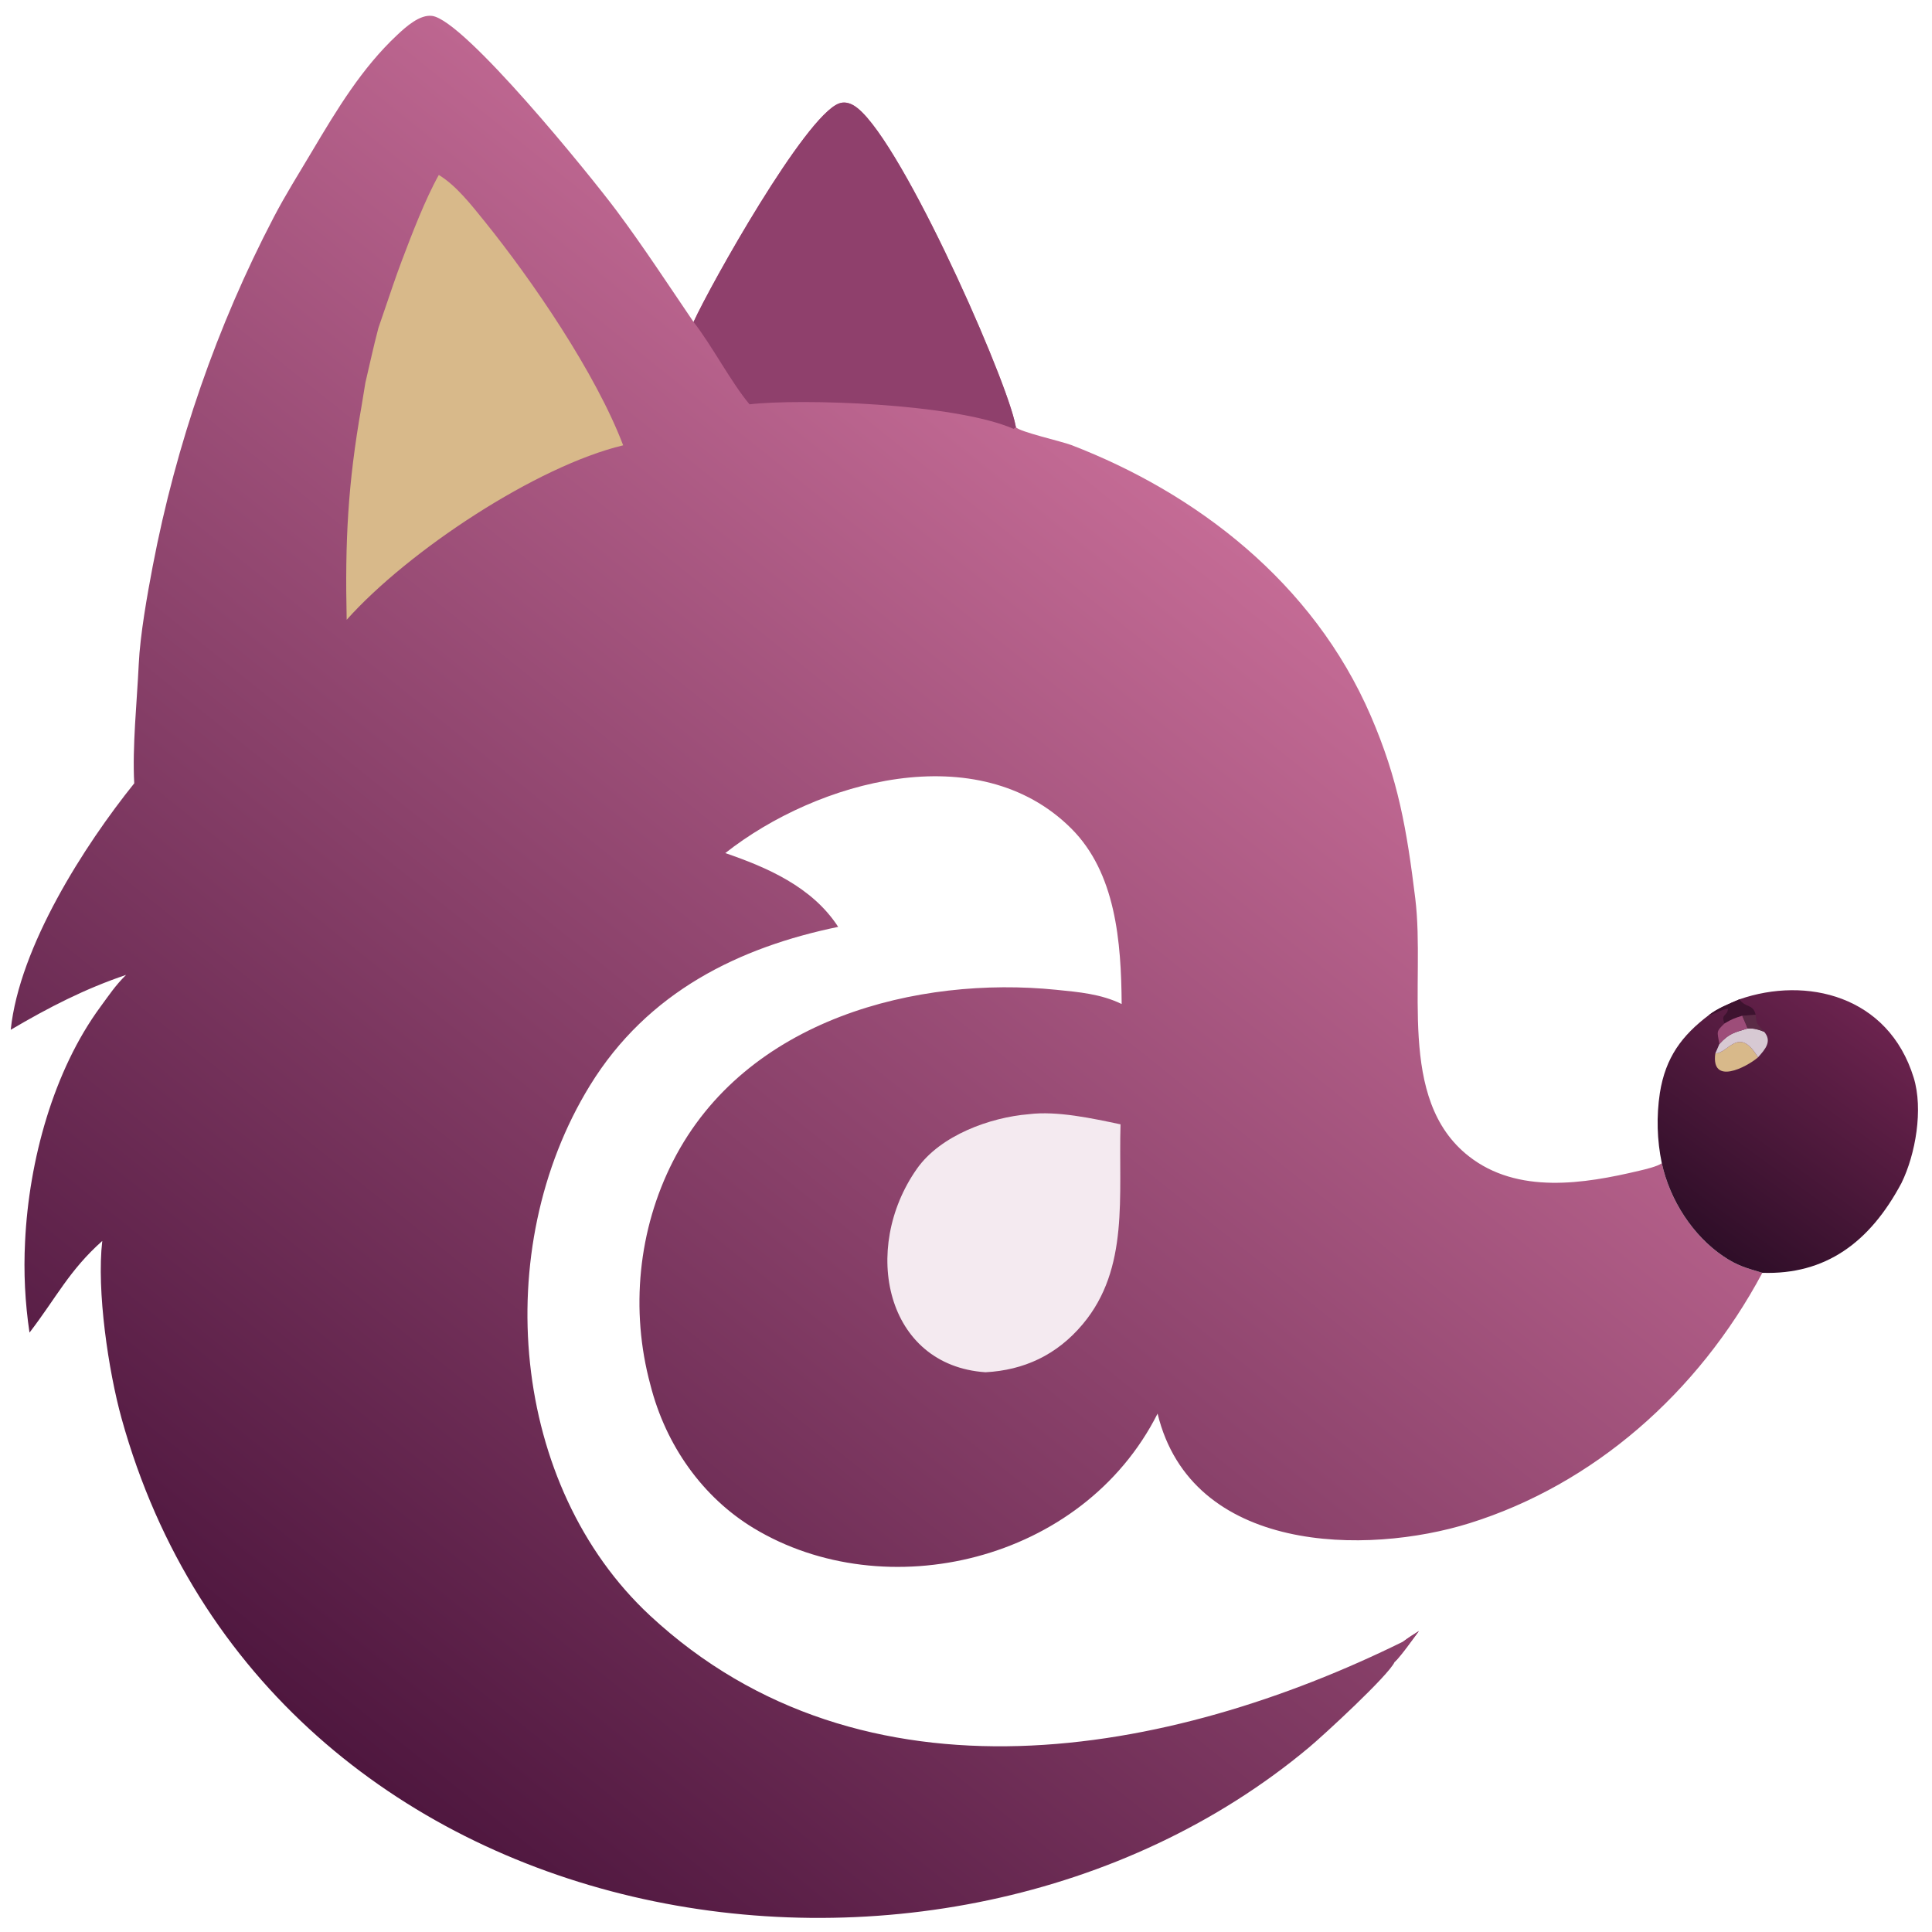
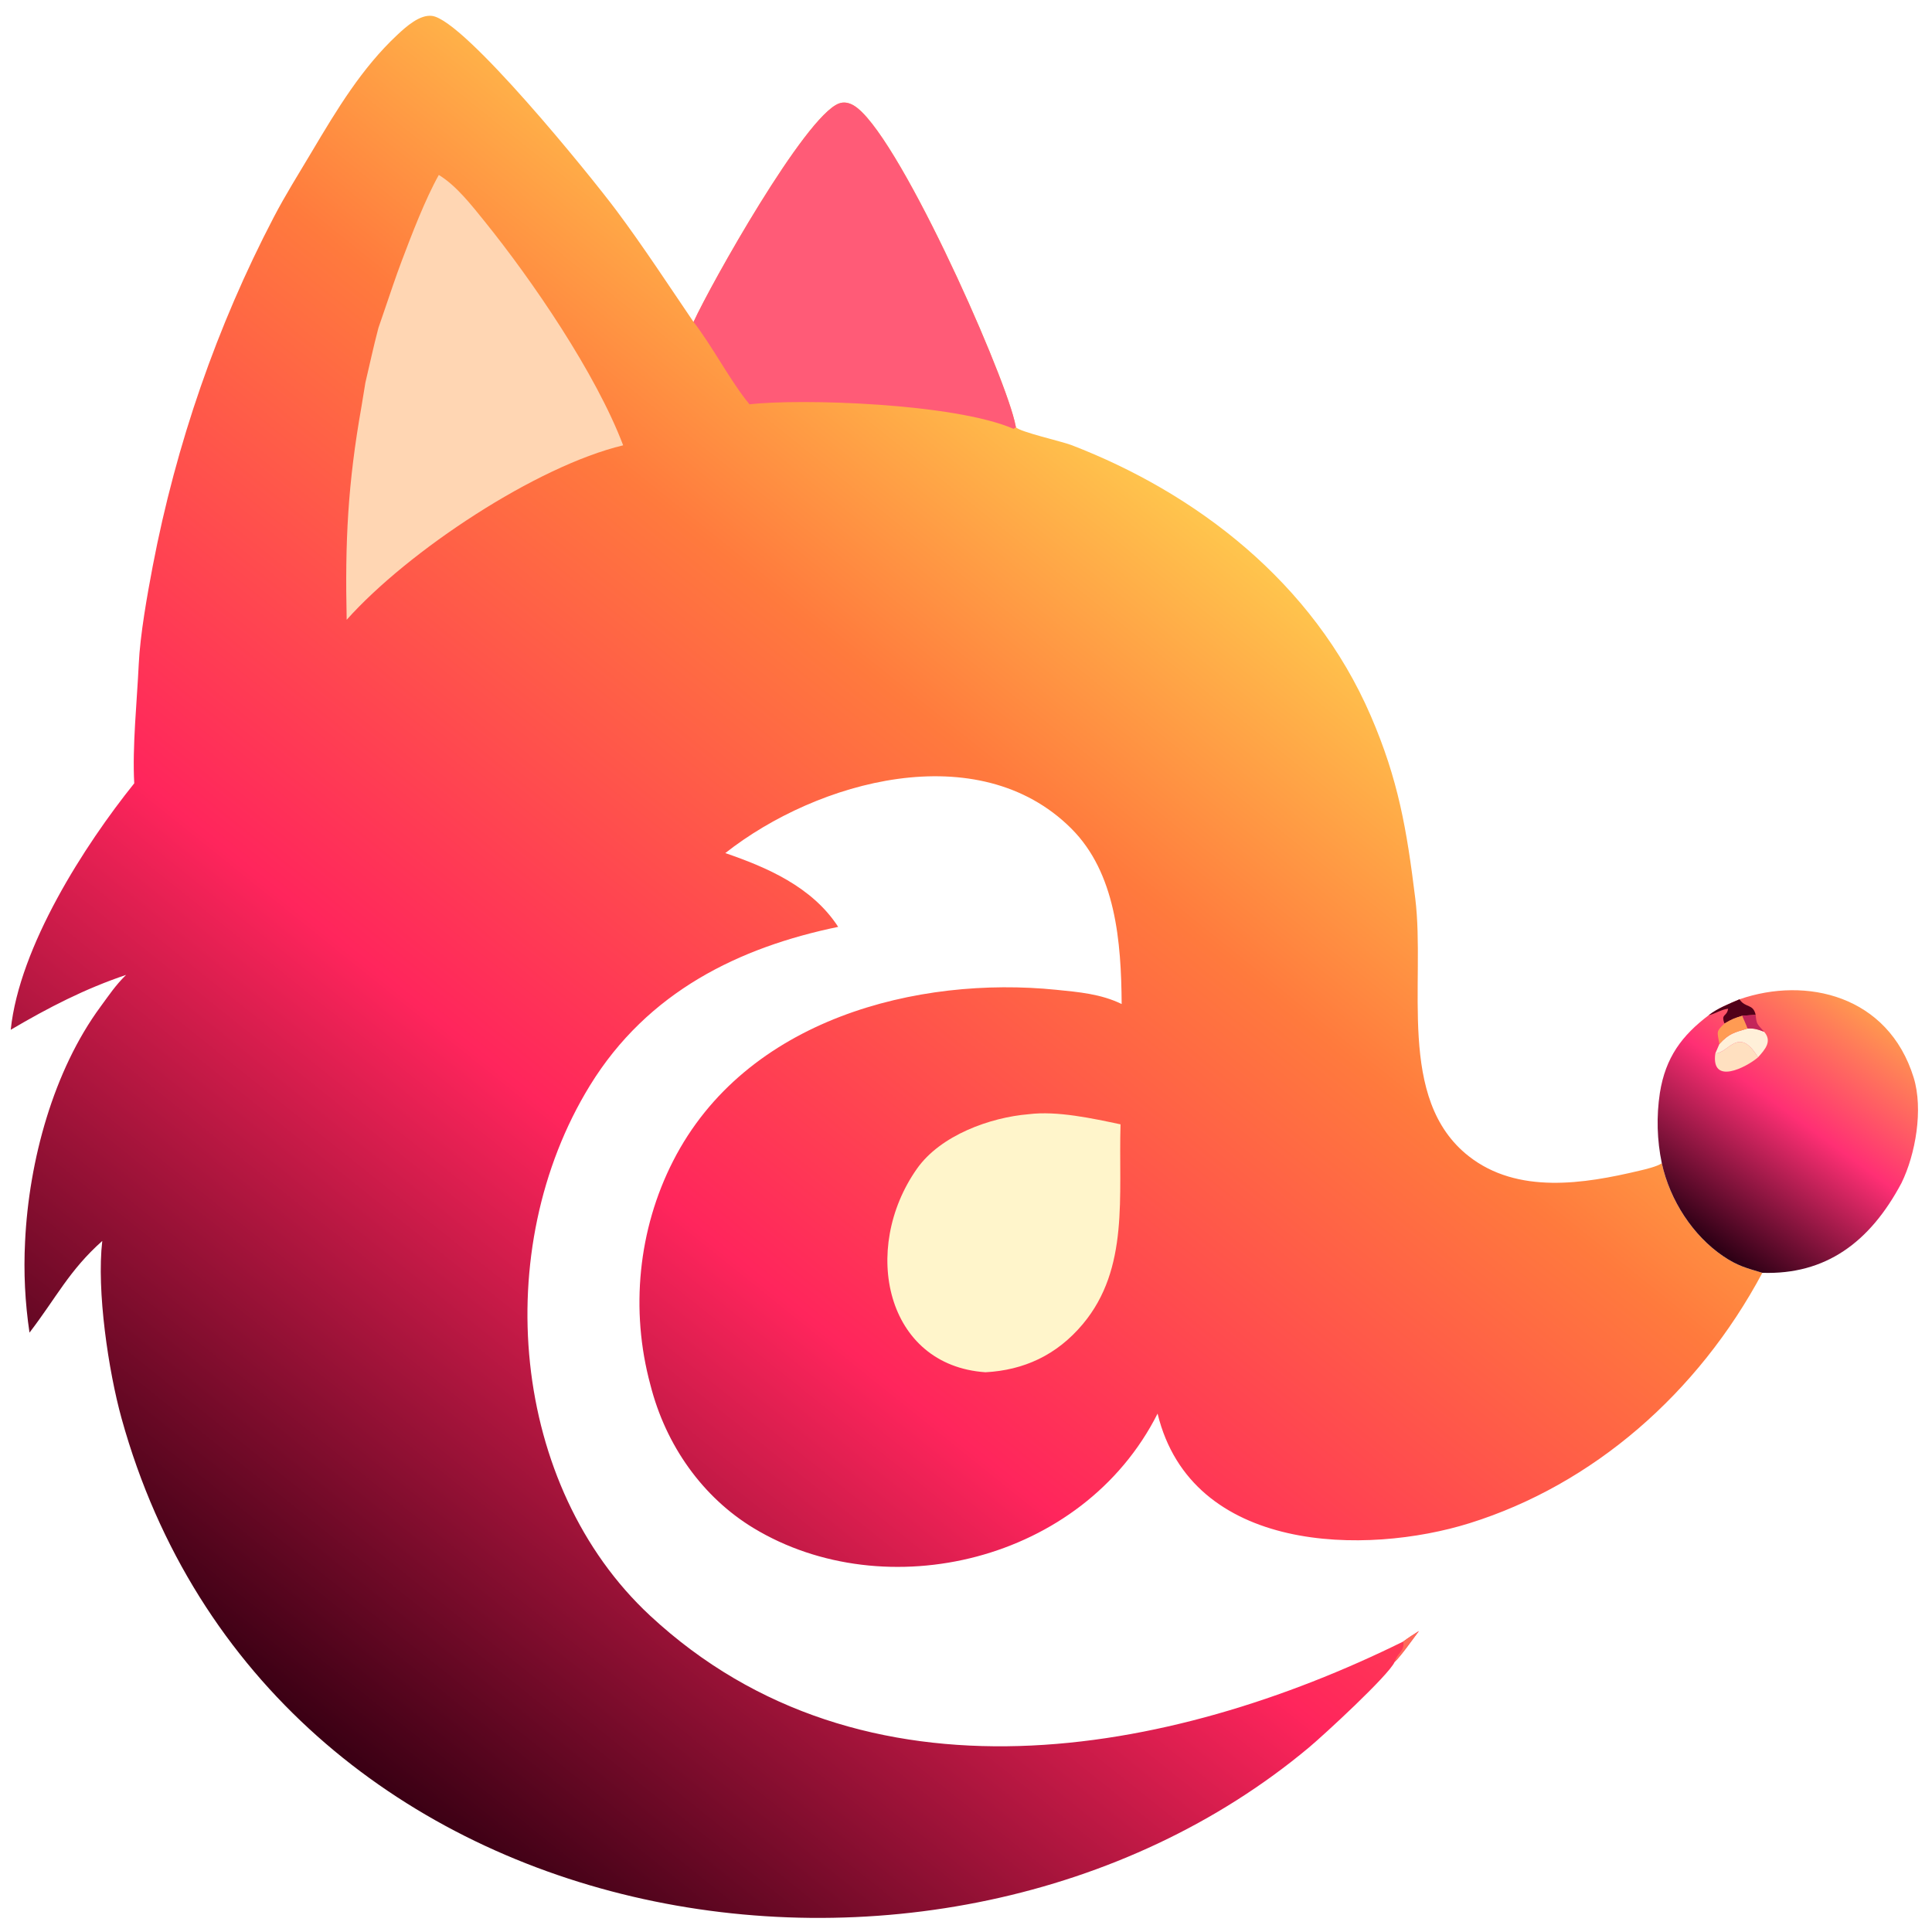
<svg xmlns="http://www.w3.org/2000/svg" width="1280" height="1280" viewBox="0 0 1280 1280" version="1.1" id="svg255">
  <defs id="defs61">
    <linearGradient id="gradient_0" gradientUnits="userSpaceOnUse" x1="275.225" y1="783.692" x2="591.753" y2="349.875" gradientTransform="matrix(1.747019,0,0,1.919599,-252.6894,-341.9878)">
-       <stop offset="0" stop-color="#4f173f" id="stop60" />
-       <stop offset="1" stop-color="#c46b95" id="stop61" />
+       <stop offset="0" stop-color="#3b0014" id="stop60" />
+       <stop offset="0.42" stop-color="#ff255c" id="stop60-2" />
+       <stop offset="0.78" stop-color="#ff7a3d" id="stop60-3" />
+       <stop offset="1" stop-color="#ffc54d" id="stop61" />
    </linearGradient>
  </defs>
  <path fill="url(#gradient_0)" d="m 88.94,518.968 c -1.359,-24.014 1.829,-54.363 2.975,-78.821 0.921,-19.636 5.611,-45.815 9.257,-65.011 15.536,-81.163 42.577,-159.141 80.13,-231.085 7.755,-14.894 16.747,-29.168 25.286,-43.538 16.703,-28.101 33.178,-55.501 56.698,-77.471 5.851,-5.465 14.879,-13.554 22.982,-12.504 21.392,2.77 104.872,105.799 122.218,129.055 17.781,23.84 34.221,49.027 50.999,73.72 11.626,-25.333 73.611,-135.833 96.186,-144.705 3.391,-1.332 6.838,-0.574 9.944,1.265 28.134,16.633 97.351,171.654 106.531,209.008 0.342,1.376 0.652,2.762 0.928,4.156 2.182,3.008 30.274,9.362 36.672,11.798 82.451,31.735 160.109,90.722 198.418,179.415 18.216,42.176 23.85,75.198 29.477,120.894 6.929,56.26 -12.575,133.059 35.363,170.804 32.46,25.558 76.682,18.332 113.06,9.692 3.779,-0.887 11.895,-2.762 14.925,-4.97 5.404,24.772 20.763,48.028 40.506,61.467 9.776,6.655 15.569,7.943 26.109,11.141 -42.711,79.961 -112.307,140.325 -193.909,165.857 -68.184,21.334 -184.202,20.411 -206.768,-72.584 -49.771,98.675 -180.605,128.623 -267.759,75.796 -33.438,-20.283 -58.045,-54.49 -68.282,-94.922 -13.426,-49.562 -8.017,-102.985 14.996,-148.091 48.197,-94.659 162.558,-122.851 254.025,-113.563 14.799,1.503 29.453,2.71 43.223,9.418 -0.293,-41.262 -3.864,-86.925 -33.511,-116.41 -61.509,-61.174 -168.074,-31.629 -229.095,16.411 27.173,9.323 57.531,22.214 74.788,48.885 -65.258,13.497 -126.164,42.728 -164.524,105.196 -66.479,108.262 -52.51,265.315 39.947,351.166 141.166,131.076 344.325,93.471 498.947,17.115 3.601,-2.647 6.63,-4.592 10.358,-6.924 -4.076,5.381 -11.757,16.349 -16.076,20.503 -4.1,8.978 -47.007,48.472 -56.712,56.586 C 623.641,1361.388 177.736,1290.14 80.554,939.778 71.844,908.379 63.918,855.17 67.756,822.155 45.822,841.698 37.487,859.482 19.552,882.893 16.57,863.021 15.583,842.848 16.607,822.739 19.126,768.829 35.507,709.215 66.538,667.042 72.455,658.999 76.33,653.013 83.528,645.899 56.328,655.054 32.036,667.564 7.103,682.262 12.887,627.018 56.1,559.834 88.94,518.968 Z" id="path61" style="display:inline;fill:url(#gradient_0);stroke-width:1.831" />
-   <path fill="#8f406c" d="m 459.486,213.312 c 11.626,-25.333 73.611,-135.833 96.186,-144.705 3.391,-1.332 6.838,-0.574 9.944,1.265 28.134,16.633 97.351,171.654 106.531,209.008 0.342,1.376 0.652,2.762 0.928,4.156 -0.498,0.369 -0.996,0.735 -1.492,1.104 C 632.371,267.107 530.321,263.936 496.577,267.882 484.22,253.096 471.633,228.799 459.486,213.312 Z" id="path62" style="stroke-width:1.831" />
-   <path fill="#8f406c" d="m 929.684,1087.549 c 3.601,-2.647 6.63,-4.592 10.358,-6.924 -4.076,5.381 -11.757,16.349 -16.076,20.503 1.597,-5.91 6.852,-7.083 5.718,-13.579 z" id="path63" style="stroke-width:1.831" />
-   <path fill="#d8b98a" d="m 290.719,115.921 c 11.408,6.841 21.682,20.006 30.351,30.744 31.422,38.92 73.644,100.541 91.79,148.368 -57.398,13.742 -142.305,69.824 -183.175,115.591 -1.158,-51.925 0.743,-90.095 9.787,-141.186 l 2.607,-15.919 c 4.718,-19.982 4.502,-20.283 8.64,-36.297 l 4.481,-13.078 c 3.297,-9.663 7.17,-21.275 10.922,-31.192 6.689,-17.687 15.561,-40.882 24.596,-57.031 z" id="path64" style="stroke-width:1.831" />
-   <path fill="#f4eaf0" d="m 681.583,738.19 c 18.751,-2.373 42.453,2.845 60.801,6.709 -1.443,47.349 5.975,95.379 -24.996,132.351 -17.302,20.655 -39.194,30.552 -64.475,31.902 -66.179,-4.501 -82.73,-81.631 -45.501,-134.715 15.688,-22.371 48.765,-34.186 74.171,-36.246 z" id="path66" style="stroke-width:1.831" />
+   <path fill="#ff5b77" d="m 459.486,213.312 c 11.626,-25.333 73.611,-135.833 96.186,-144.705 3.391,-1.332 6.838,-0.574 9.944,1.265 28.134,16.633 97.351,171.654 106.531,209.008 0.342,1.376 0.652,2.762 0.928,4.156 -0.498,0.369 -0.996,0.735 -1.492,1.104 C 632.371,267.107 530.321,263.936 496.577,267.882 484.22,253.096 471.633,228.799 459.486,213.312 Z" id="path62" style="stroke-width:1.831" />
+   <path fill="#ff6a58" d="m 929.684,1087.549 c 3.601,-2.647 6.63,-4.592 10.358,-6.924 -4.076,5.381 -11.757,16.349 -16.076,20.503 1.597,-5.91 6.852,-7.083 5.718,-13.579 z" id="path63" style="stroke-width:1.831" />
+   <path fill="#ffd6b3" d="m 290.719,115.921 c 11.408,6.841 21.682,20.006 30.351,30.744 31.422,38.92 73.644,100.541 91.79,148.368 -57.398,13.742 -142.305,69.824 -183.175,115.591 -1.158,-51.925 0.743,-90.095 9.787,-141.186 l 2.607,-15.919 c 4.718,-19.982 4.502,-20.283 8.64,-36.297 l 4.481,-13.078 c 3.297,-9.663 7.17,-21.275 10.922,-31.192 6.689,-17.687 15.561,-40.882 24.596,-57.031 z" id="path64" style="stroke-width:1.831" />
+   <path fill="#fff5cb" d="m 681.583,738.19 c 18.751,-2.373 42.453,2.845 60.801,6.709 -1.443,47.349 5.975,95.379 -24.996,132.351 -17.302,20.655 -39.194,30.552 -64.475,31.902 -66.179,-4.501 -82.73,-81.631 -45.501,-134.715 15.688,-22.371 48.765,-34.186 74.171,-36.246 z" id="path66" style="stroke-width:1.831" />
  <defs id="defs67">
    <linearGradient id="gradient_1" gradientUnits="userSpaceOnUse" x1="793.404" y1="607.458" x2="847.677" y2="525.462" gradientTransform="matrix(1.747019,0,0,1.919599,-252.6894,-341.9878)">
-       <stop offset="0" stop-color="#2f0e28" id="stop66" />
-       <stop offset="1" stop-color="#6b234e" id="stop67" />
+       <stop offset="0" stop-color="#2e0015" id="stop66" />
+       <stop offset="0.55" stop-color="#ff2f74" id="stop66-2" />
+       <stop offset="1" stop-color="#ff9650" id="stop67" />
    </linearGradient>
  </defs>
  <path fill="url(#gradient_1)" d="m 1152.446,662.07 c 44.159,-15.343 98.626,-2.597 115.425,51.916 6.438,20.889 1.251,50.739 -8.085,69.777 -21.048,39.565 -50.457,60.87 -92.181,59.515 -10.54,-3.198 -16.333,-4.486 -26.109,-11.141 -19.743,-13.439 -35.103,-36.695 -40.506,-61.467 -3.19,-15.272 -3.627,-31.084 -1.286,-46.541 3.775,-23.786 14.741,-38.114 32.28,-51.47 5.955,-4.645 13.627,-7.64 20.463,-10.589 z" id="path67" style="fill:url(#gradient_1);stroke-width:1.831" />
-   <path fill="#d8b98a" d="m 1136.438,697.938 c 8.845,-0.117 15.452,-18.689 28.296,2.584 -7.732,6.626 -31.242,18.73 -28.296,-2.584 z" id="path68" style="stroke-width:1.831" />
-   <path fill="#d7c9d3" d="m 1157.808,681.408 c 4.611,-0.15 6.51,0.486 10.945,2.15 5.538,6.264 0.692,11.702 -4.018,16.963 -12.844,-21.273 -19.451,-2.701 -28.296,-2.584 l 2.694,-6.243 c 6.518,-7.156 9.837,-7.567 18.675,-10.287 z" id="path69" style="stroke-width:1.831" />
-   <path fill="#3d132f" d="m 1131.984,672.659 c 5.955,-4.645 13.627,-7.64 20.463,-10.589 4.004,5.945 9.053,2.734 10.72,10.279 l -8.889,0.624 c -5.403,1.695 -6.661,2.119 -11.78,5.133 -2.483,-6.751 1.534,-4.171 2.432,-9.815 -4.79,0.582 -8.055,3.175 -12.945,4.367 z" id="path70" style="stroke-width:1.831" />
-   <path fill="#9d4d79" d="m 1142.497,678.106 c 5.119,-3.014 6.377,-3.438 11.78,-5.133 0.952,2.219 2.827,6.298 3.531,8.435 -8.838,2.72 -12.157,3.131 -18.675,10.287 -1.347,-8.325 -2.46,-8.049 3.365,-13.589 z" id="path71" style="stroke-width:1.831" />
-   <path fill="#5b2b46" d="m 1154.277,672.973 8.889,-0.624 c 0.619,6.481 0.931,5.828 5.587,11.209 -4.436,-1.664 -6.335,-2.3 -10.945,-2.15 -0.704,-2.137 -2.579,-6.216 -3.531,-8.435 z" id="path72" style="stroke-width:1.831" />
+   <path fill="#ffe0c0" d="m 1136.438,697.938 c 8.845,-0.117 15.452,-18.689 28.296,2.584 -7.732,6.626 -31.242,18.73 -28.296,-2.584 z" id="path68" style="stroke-width:1.831" />
+   <path fill="#fff0d9" d="m 1157.808,681.408 c 4.611,-0.15 6.51,0.486 10.945,2.15 5.538,6.264 0.692,11.702 -4.018,16.963 -12.844,-21.273 -19.451,-2.701 -28.296,-2.584 l 2.694,-6.243 c 6.518,-7.156 9.837,-7.567 18.675,-10.287 z" id="path69" style="stroke-width:1.831" />
+   <path fill="#520019" d="m 1131.984,672.659 c 5.955,-4.645 13.627,-7.64 20.463,-10.589 4.004,5.945 9.053,2.734 10.72,10.279 l -8.889,0.624 c -5.403,1.695 -6.661,2.119 -11.78,5.133 -2.483,-6.751 1.534,-4.171 2.432,-9.815 -4.79,0.582 -8.055,3.175 -12.945,4.367 z" id="path70" style="stroke-width:1.831" />
+   <path fill="#ff9b53" d="m 1142.497,678.106 c 5.119,-3.014 6.377,-3.438 11.78,-5.133 0.952,2.219 2.827,6.298 3.531,8.435 -8.838,2.72 -12.157,3.131 -18.675,10.287 -1.347,-8.325 -2.46,-8.049 3.365,-13.589 z" id="path71" style="stroke-width:1.831" />
+   <path fill="#c3265a" d="m 1154.277,672.973 8.889,-0.624 c 0.619,6.481 0.931,5.828 5.587,11.209 -4.436,-1.664 -6.335,-2.3 -10.945,-2.15 -0.704,-2.137 -2.579,-6.216 -3.531,-8.435 z" id="path72" style="stroke-width:1.831" />
</svg>
